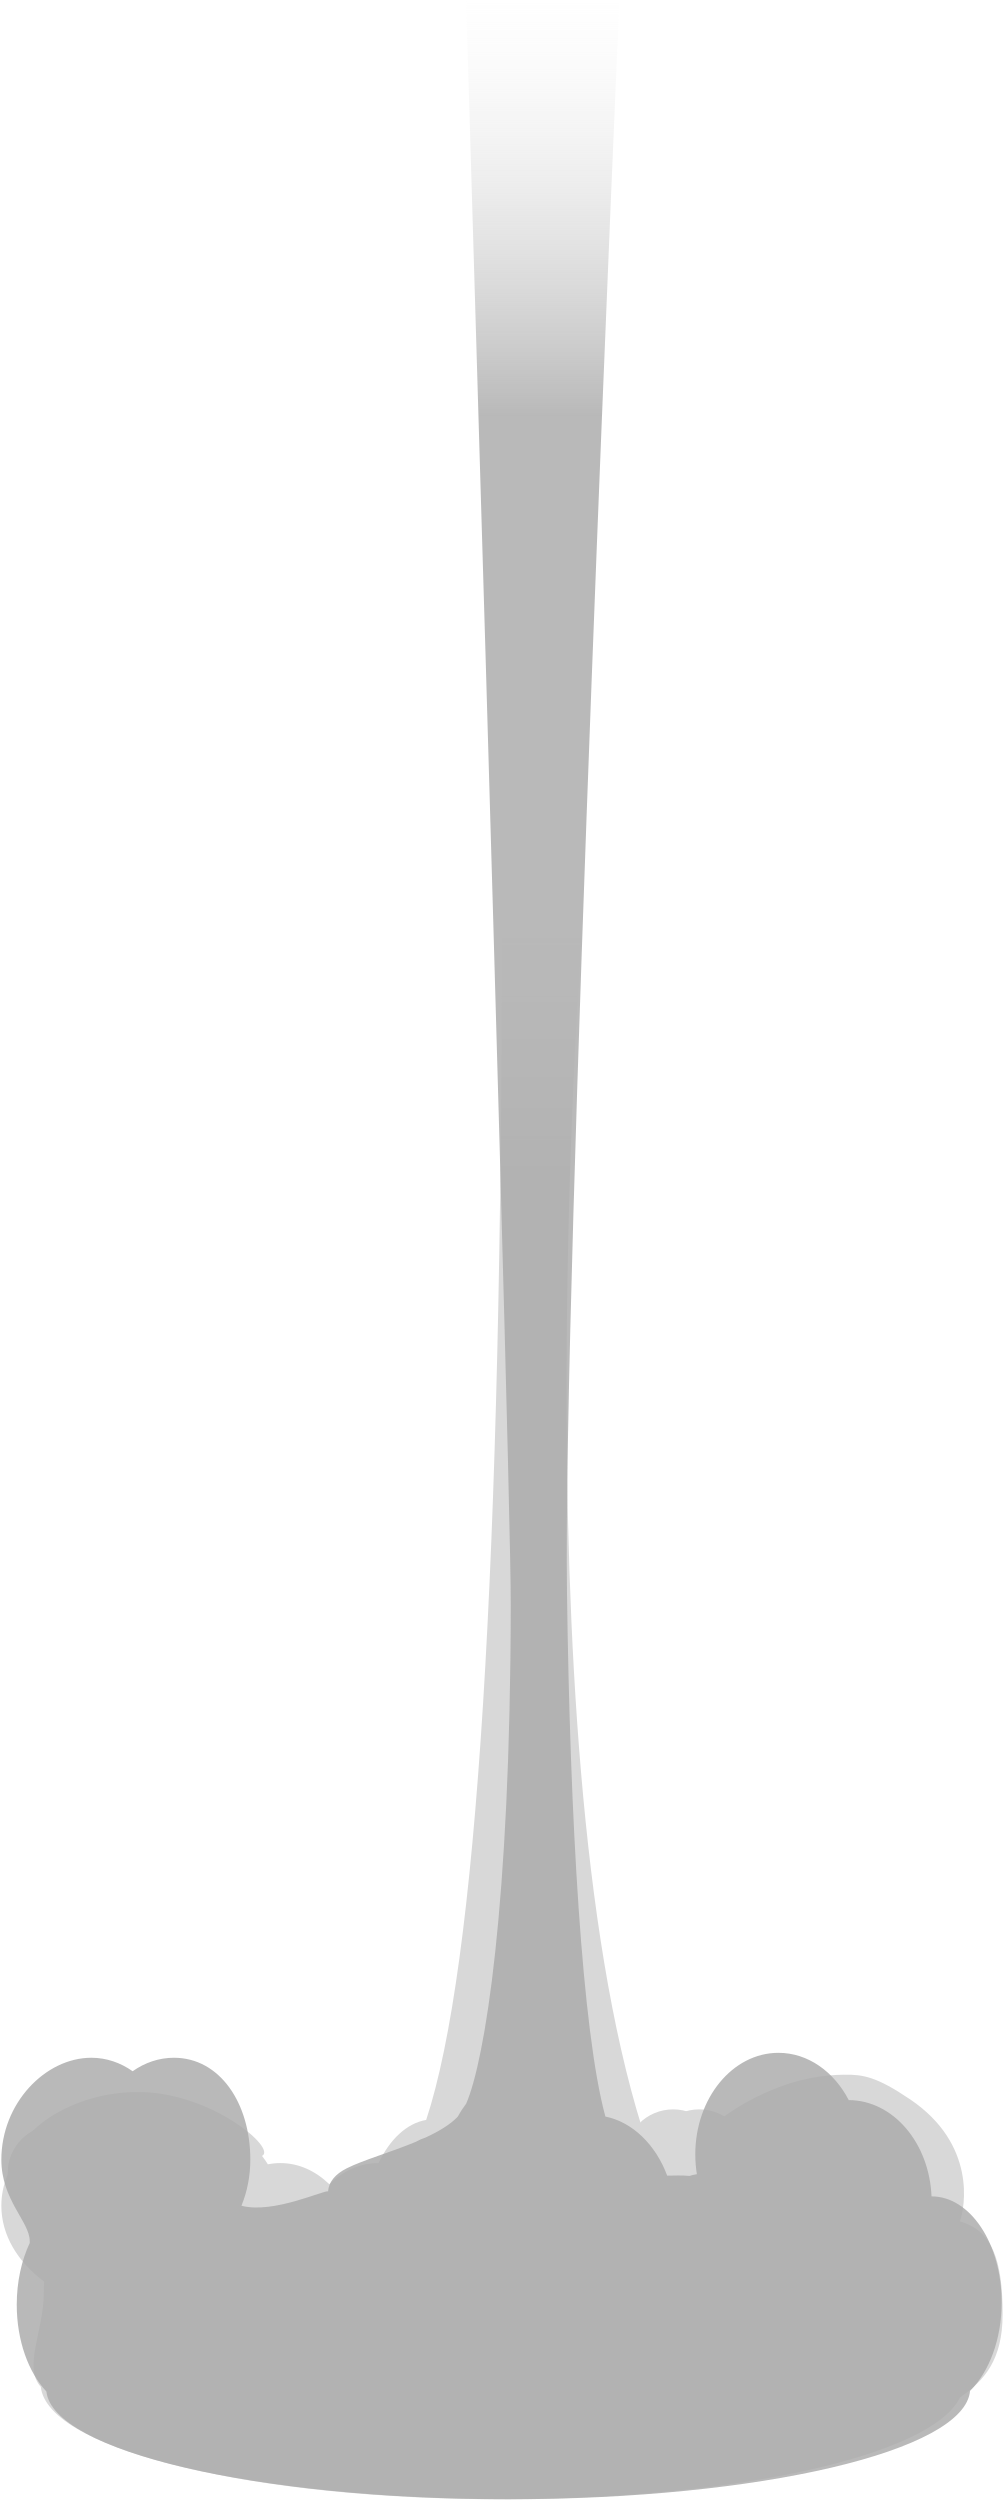
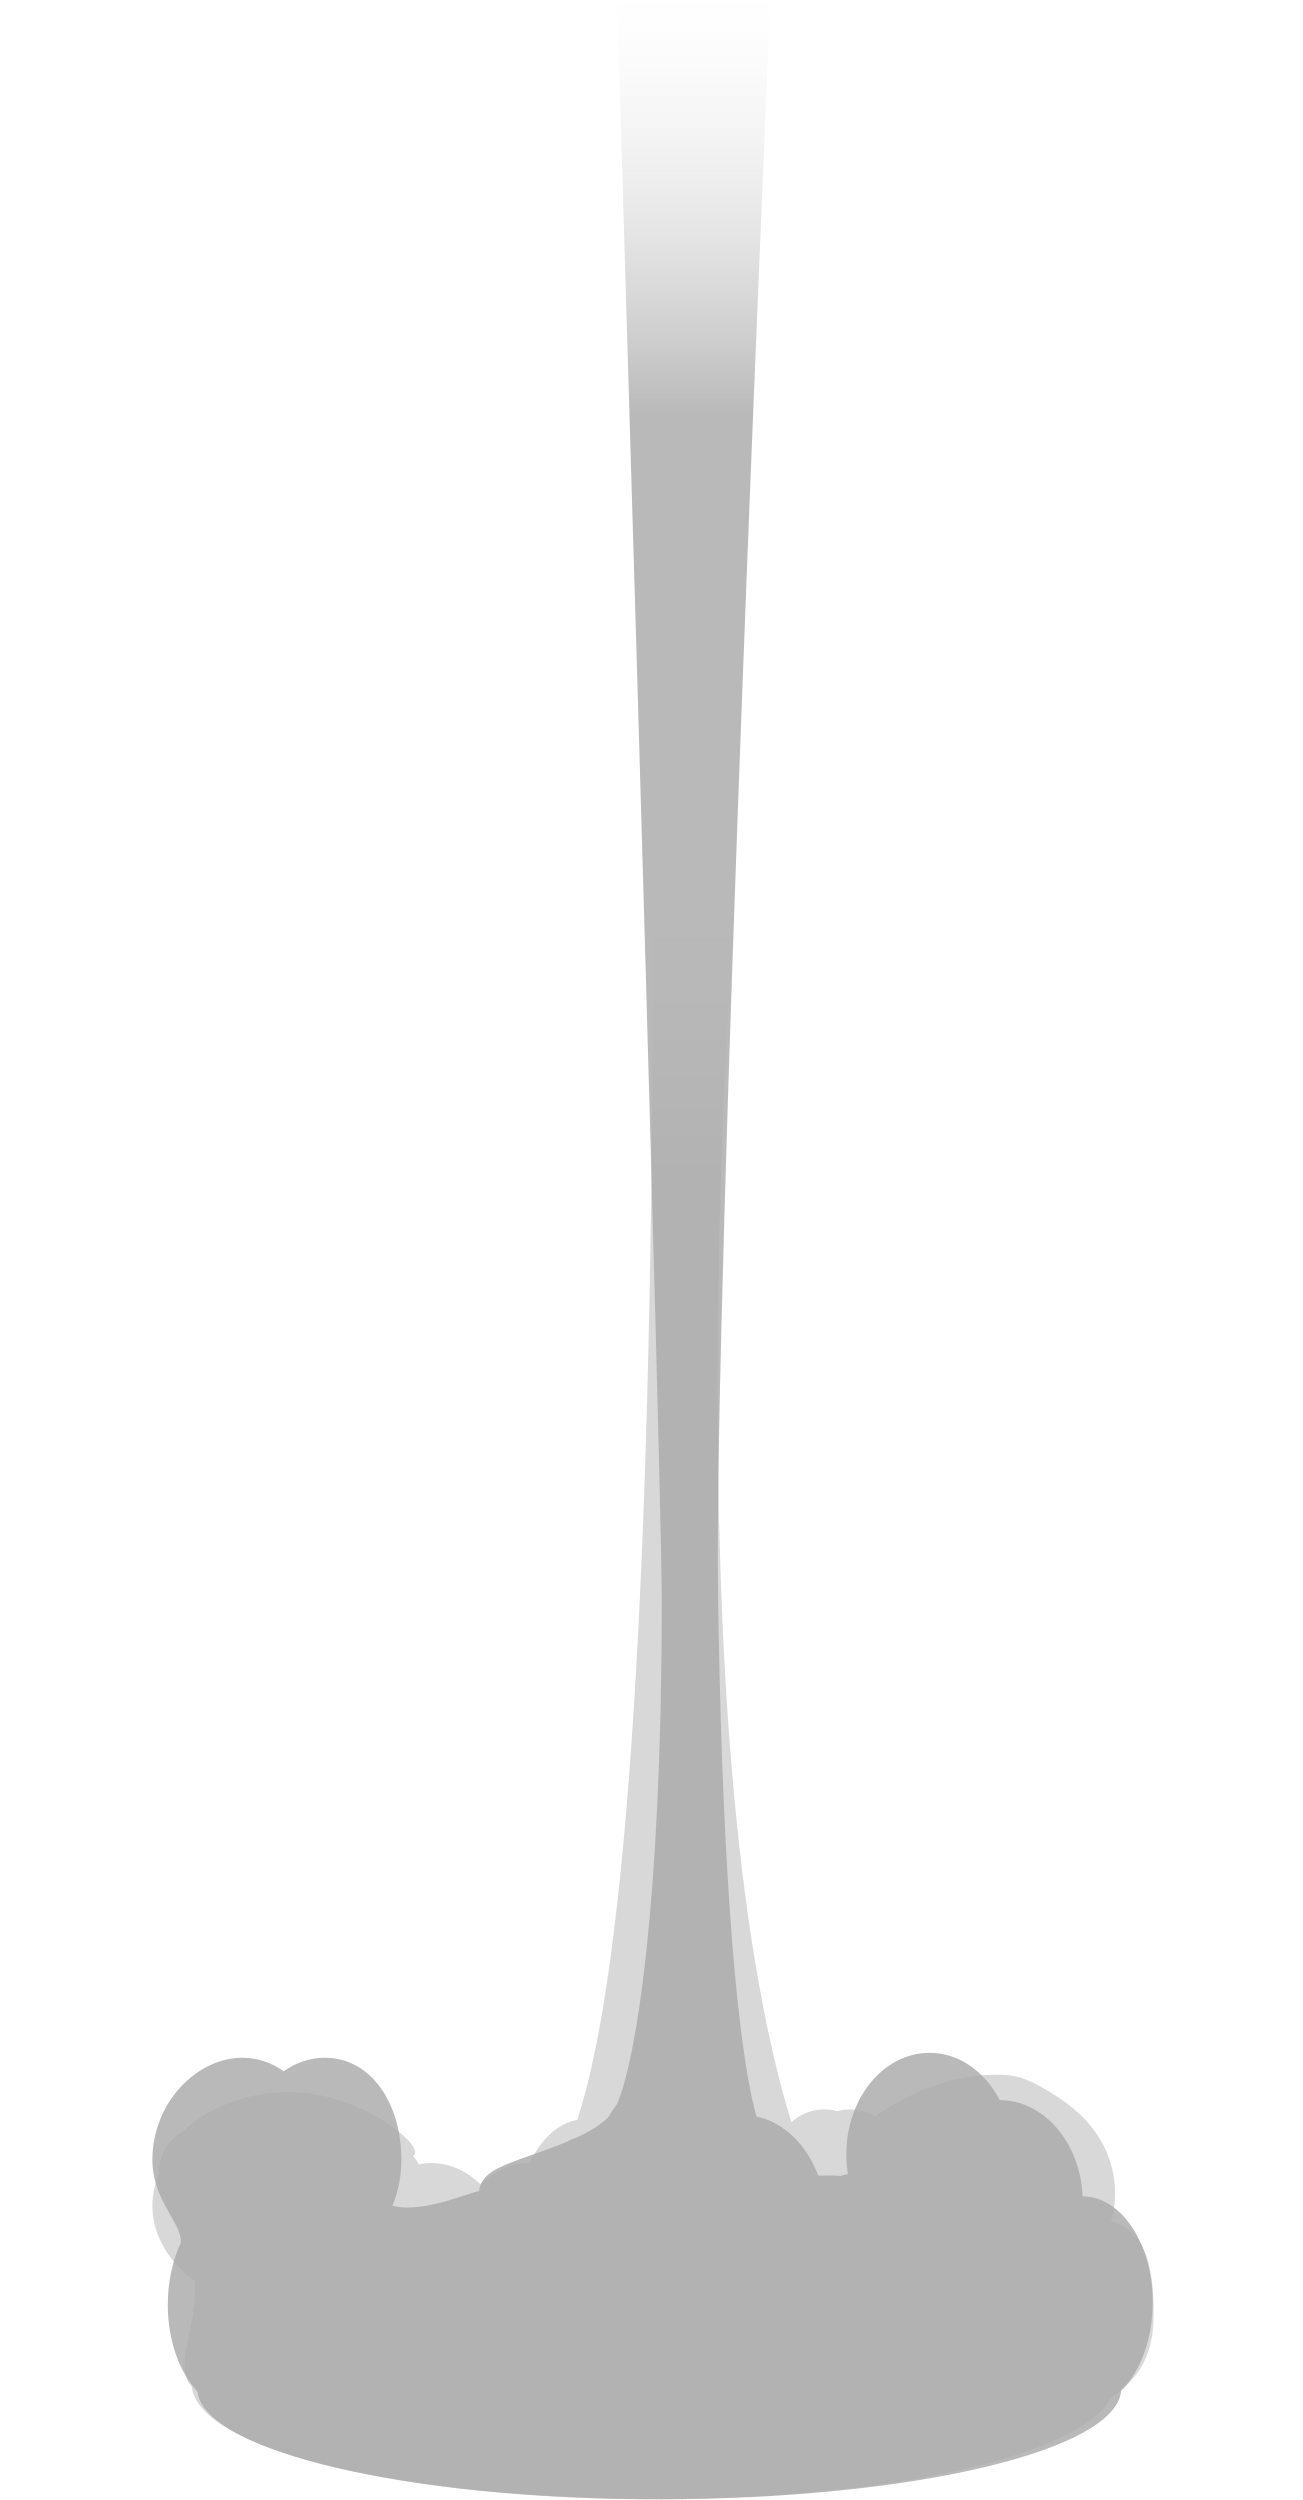
- <svg xmlns="http://www.w3.org/2000/svg" viewBox="0 0 385 960" version="1.1">
+ <svg xmlns="http://www.w3.org/2000/svg" viewBox="0 0 500 960" version="1.1">
  <defs>
    <linearGradient x1="50%" y1="0%" x2="50%" y2="16.903%" id="smoke-gradient-1">
      <stop stop-color="#EEEEEE" stop-opacity="0" offset="0%" />
      <stop stop-color="#D8D8D8" offset="100%" />
    </linearGradient>
    <linearGradient x1="50%" y1="0%" x2="50%" y2="16.903%" id="smoke-gradient-2">
      <stop stop-color="#EEEEEE" stop-opacity="0" offset="0%" />
      <stop stop-color="#A9A9A9" offset="100%" />
    </linearGradient>
  </defs>
-   <g id="smoke.inline-container" stroke="none" stroke-width="1" fill="none" fill-rule="evenodd">
+   <g id="smoke.inline-container" stroke="none" stroke-width="1" fill="none" fill-rule="evenodd" transform="translate(58, 0)">
    <g id="smoke.inline">
      <path d="M223.933,350.639 C223.933,350.639 199.41,666.199 246.52,817.042 L246.525,817.033 C250.901,822.421 254.137,829.418 255.698,837.317 C257.914,835.05 260.354,833.294 262.954,832.153 C261.885,829.411 269.5,814.425 294.5,803.362 C306.917,797.868 316.611,796.805 324,796.684 C331.487,796.562 336.67,797.474 349.509,806.169 C375.019,823.443 370.541,847.7 368.596,853 C381.02,856.535 385,867.857 385,888.692 C385,906.127 378.033,914.141 368.596,920.636 C358.151,942.646 283.393,959.714 192.723,959.714 C96.483,959.714 18.169,940.485 15.66,916.525 C8.789,908.875 16.806,895.036 16.806,880.618 C16.806,879.104 16.856,877.608 16.953,876.135 C6.767,868.544 0.519,858.287 0.519,847 C0.519,839.022 3.64,831.559 9.068,825.188 C6.321,821.396 25.427,802.652 54.5,803.362 C81.573,804.024 106.376,825.01 100.624,827.872 C101.435,828.921 102.184,829.998 102.868,831.1 C104.432,830.785 106.035,830.622 107.667,830.622 C114.686,830.622 121.175,833.633 126.443,838.735 C131.71,833.633 138.2,830.622 145.219,830.622 C145.269,830.622 145.319,830.623 145.37,830.623 C149.666,821.545 156.196,815.323 163.65,814.053 C183.086,755.382 192.777,600.91 192.723,350.639 L223.933,350.639 Z" id="smoke-1" fill="url(#smoke-gradient-1)" fill-rule="nonzero" />
      <g id="smoke-bubbles-l" transform="translate(3, 810)" fill="#D8D8D8">
        <circle id="smoke-l-c10" cx="18.5" cy="24.5" r="18.5" />
        <circle id="smoke-l-c9" cx="26.5" cy="18.5" r="18.5" />
        <circle id="smoke-l-c8" cx="51.5" cy="18.5" r="18.5" />
        <circle id="smoke-l-c7" cx="74.5" cy="24.5" r="18.5" />
        <circle id="smoke-l-c6" cx="45.5" cy="32.5" r="18.5" />
        <circle id="smoke-l-c5" cx="18.5" cy="24.5" r="18.5" />
        <circle id="smoke-l-c4" cx="26.5" cy="18.5" r="18.5" />
        <circle id="smoke-l-c3" cx="51.5" cy="18.5" r="18.5" />
        <circle id="smoke-l-c2" cx="74.5" cy="24.5" r="18.5" />
        <circle id="smoke-l-c1" cx="45.5" cy="32.5" r="18.5" />
      </g>
      <g id="smoke-bubbles-r" transform="translate(290, 810)" fill="#D8D8D8">
        <circle id="smoke-r-c10" cx="0" cy="24.5" r="18.5" />
        <circle id="smoke-r-c9" cx="6.5" cy="18.5" r="18.5" />
        <circle id="smoke-r-c8" cx="-31.5" cy="18.5" r="18.5" />
        <circle id="smoke-r-c7" cx="-24.5" cy="24.5" r="18.5" />
        <circle id="smoke-r-c6" cx="25.5" cy="32.5" r="18.5" />
        <circle id="smoke-r-c5" cx="1" cy="24.5" r="18.5" />
        <circle id="smoke-r-c4" cx="2.5" cy="18.5" r="18.5" />
        <circle id="smoke-r-c3" cx="-21.5" cy="18.5" r="18.5" />
        <circle id="smoke-r-c2" cx="-14.5" cy="24.5" r="18.5" />
        <circle id="smoke-r-c1" cx="15.5" cy="32.5" r="18.5" />
      </g>
      <path d="M237.826,0.639 C237.826,0.639 216.149,492.72 217.718,611.059 C218.882,698.852 223.534,780.009 232.466,812.749 C242.986,814.911 251.785,823.603 256.202,835.446 C259.091,835.408 262.001,835.291 264.773,835.55 C265.698,835.254 266.641,835.03 267.599,834.883 C267.201,832.424 266.992,829.88 266.992,827.277 C266.992,805.743 281.288,788.286 298.924,788.286 C310.284,788.286 320.258,795.528 325.918,806.437 C342.953,806.502 356.849,822.856 357.706,843.413 L357.748,843.412 C372.599,843.412 384.639,861.621 384.639,884.084 C384.639,898.311 379.809,910.832 372.495,918.1 C370.512,941.164 291.87,959.714 195.147,959.714 C98.764,959.714 20.334,941.294 17.819,918.342 C10.938,911.015 6.43,898.814 6.43,885.002 C6.43,876.15 8.281,867.959 11.424,861.29 C11.417,861.036 11.414,860.782 11.414,860.527 C11.414,853.206 0.519,844.803 0.519,829.323 C0.519,807.624 17.431,790.178 35.074,790.178 C40.845,790.178 46.26,792.061 50.933,795.355 C55.605,792.061 61.019,790.178 66.791,790.178 C84.433,790.178 96.124,807.624 96.124,829.323 C96.124,835.681 94.896,841.686 92.716,847 C104.875,850.27 124.928,840.738 125.968,841.504 C126.281,837.84 128.675,834.882 133.15,832.629 C139.371,829.497 150.099,826.438 159.677,822.456 C160.905,821.761 162.176,821.201 163.482,820.788 C168.416,818.501 172.795,815.907 175.736,812.852 C176.719,811.058 177.816,809.371 179.011,807.805 C186.086,791.566 196.018,732.298 196.129,616.061 C196.157,587.383 190.451,382.242 179.011,0.639 L237.826,0.639 Z" id="smoke-2" class="smoke-2" fill-opacity="0.82" fill="url(#smoke-gradient-2)" fill-rule="nonzero" />
    </g>
  </g>
</svg>
